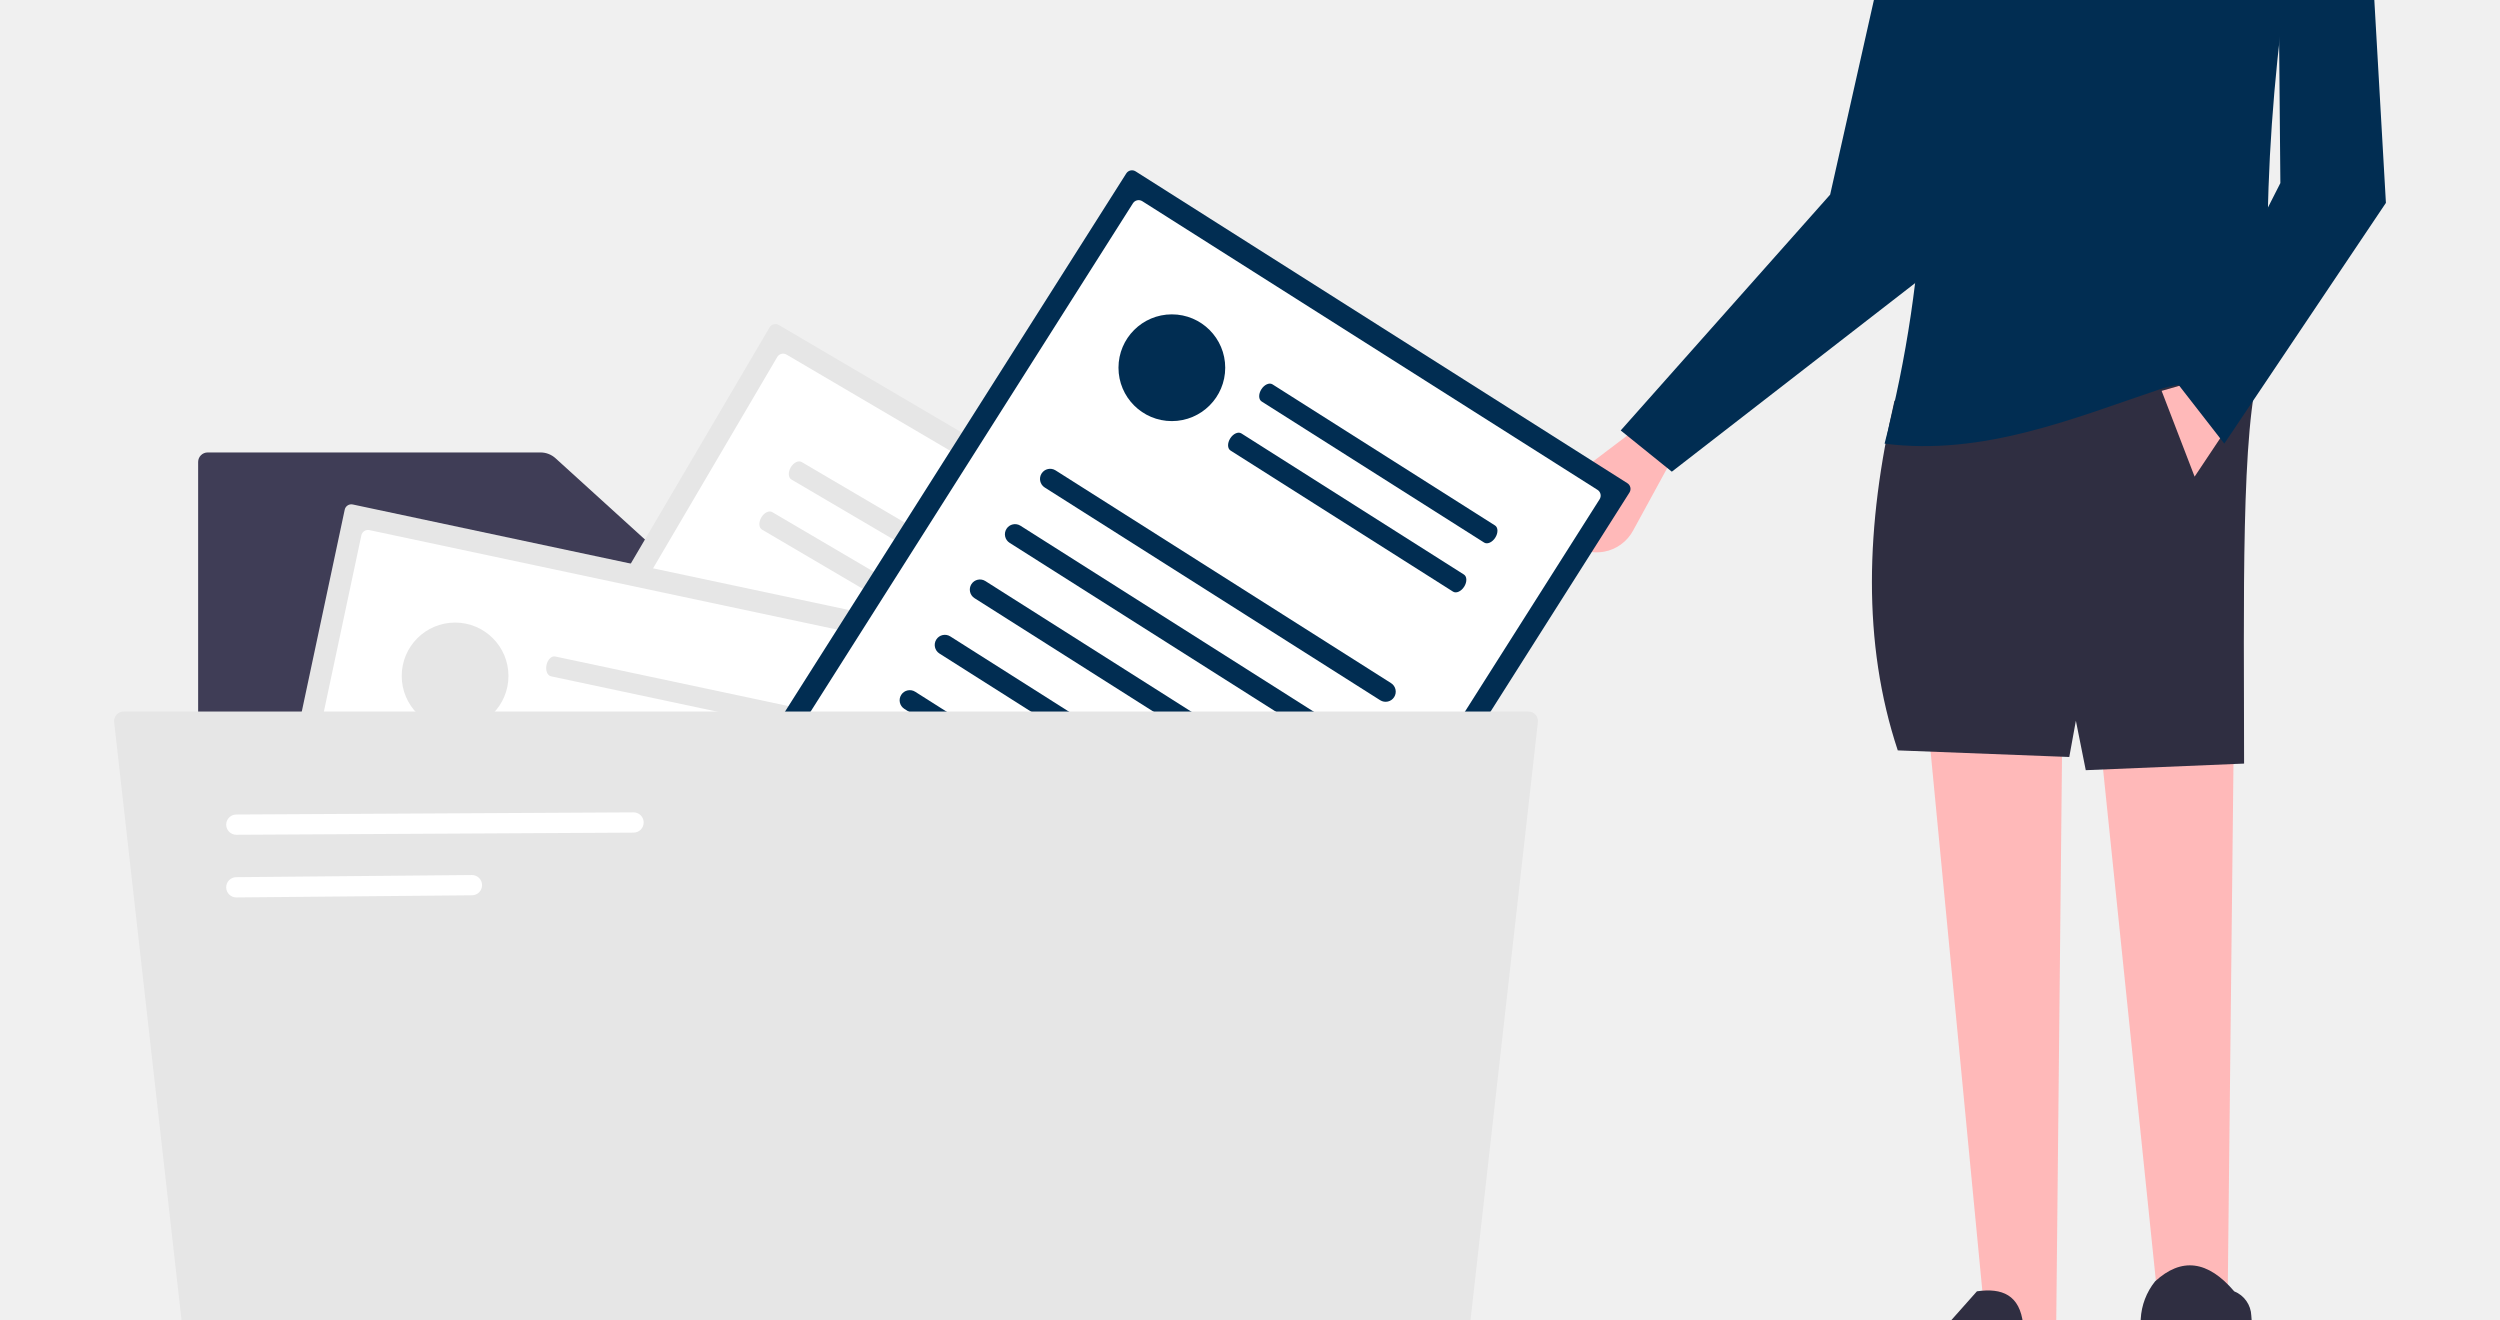
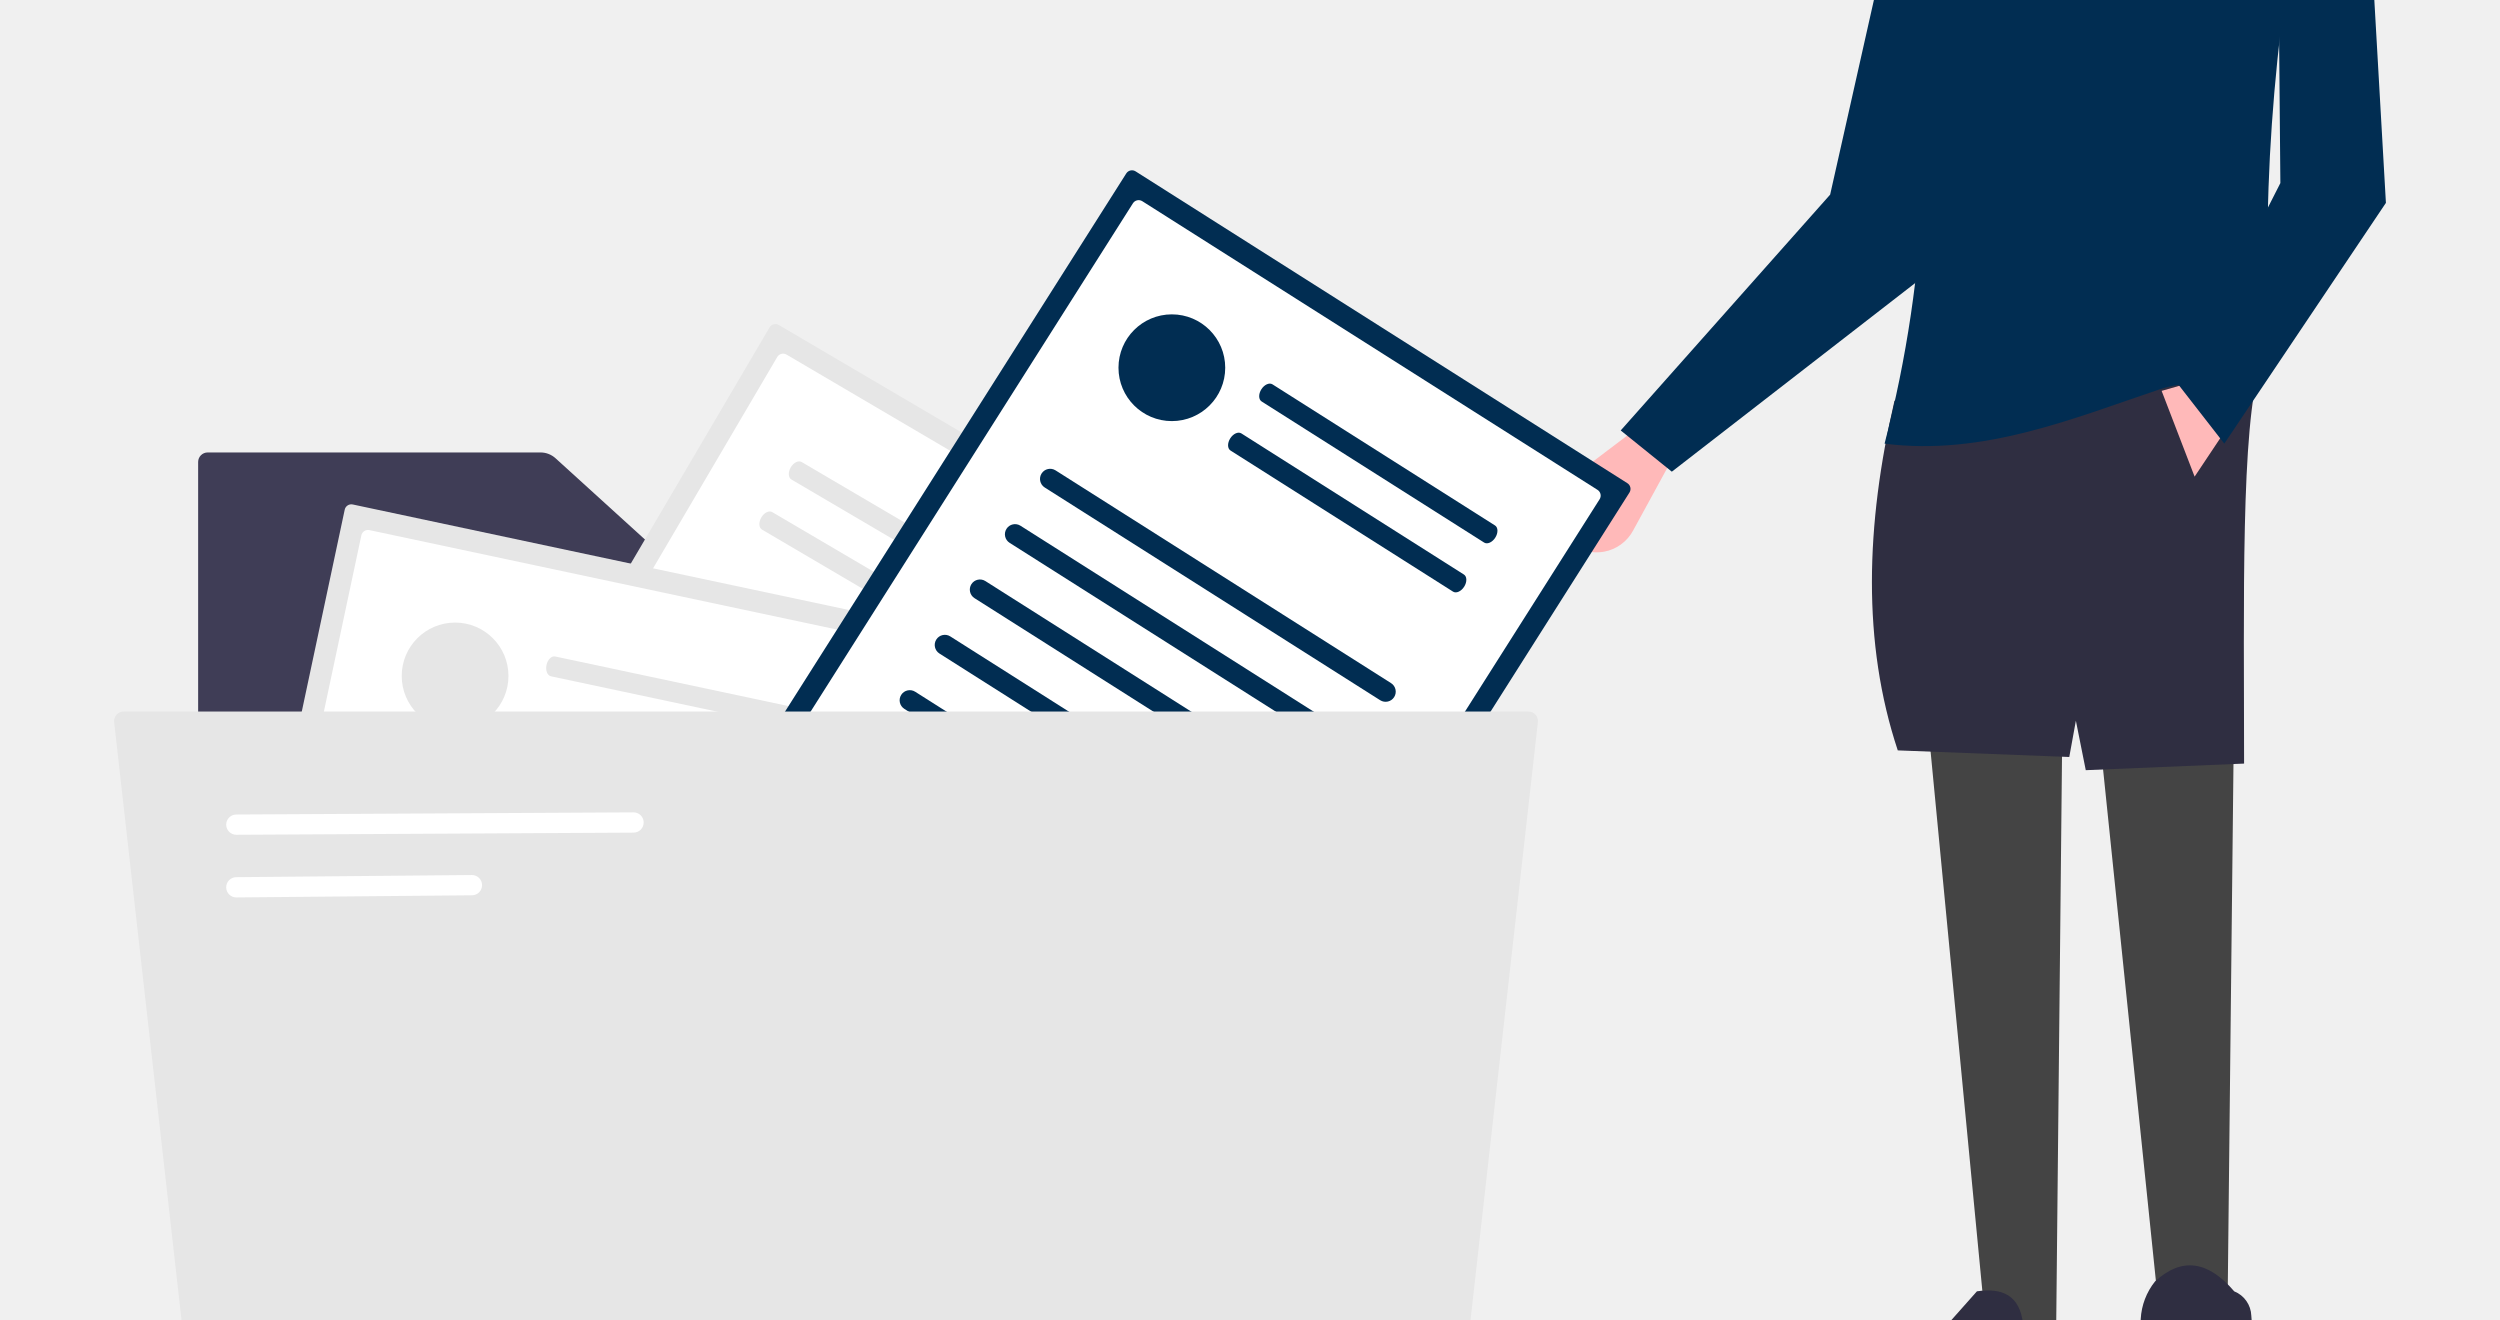
<svg xmlns="http://www.w3.org/2000/svg" id="b422ff3f-53cc-4ffe-bf25-56f303d2d1de" data-name="Layer 1" width="757.964" height="400.094" viewBox="0 200 757.964 300.094">
  <path d="M283.983,439.629a2.895,2.895,0,0,0-2.892,2.892V741.569a2.896,2.896,0,0,0,2.892,2.893h374.946a2.895,2.895,0,0,0,2.892-2.893V490.525a2.895,2.895,0,0,0-2.892-2.893H443.735a8.765,8.765,0,0,1-5.907-2.282l-48.379-43.958a6.77,6.77,0,0,0-4.562-1.763Z" transform="translate(-221.018 -152.4528)" fill="#3f3d56" />
  <path d="M457.147,400.985a2.051,2.051,0,0,0-2.804.728l-111.036,188.949a2.051,2.051,0,0,0,.728,2.804l152.219,89.452a2.051,2.051,0,0,0,2.804-.728l111.036-188.949a2.051,2.051,0,0,0-.728-2.804Z" transform="translate(-221.018 -152.4528)" fill="#e6e6e6" />
  <path d="M459.477,409.956a2.051,2.051,0,0,0-2.804.728L352.279,588.332a2.051,2.051,0,0,0,.728,2.804L493.924,673.945a2.051,2.051,0,0,0,2.804-.728L601.123,495.57a2.051,2.051,0,0,0-.728-2.804Z" transform="translate(-221.018 -152.4528)" fill="#fff" />
  <path d="M432.852,497.712l103.834,61.018a3.072,3.072,0,1,0,3.113-5.298L435.965,492.414a3.072,3.072,0,1,0-3.113,5.298Z" transform="translate(-221.018 -152.4528)" fill="#e6e6e6" />
  <path d="M460.965,447.832l68.886,40.481c.971.57,2.454-.153,3.314-1.616s.77-3.111-.201-3.682l-68.886-40.481c-.971-.57-2.454.153-3.314,1.616S459.994,447.261,460.965,447.832Z" transform="translate(-221.018 -152.4528)" fill="#e6e6e6" />
  <path d="M452.041,463.018l68.886,40.481c.971.57,2.454-.153,3.314-1.616s.77-3.111-.201-3.682l-68.886-40.481c-.971-.57-2.454.153-3.314,1.616S451.07,462.448,452.041,463.018Z" transform="translate(-221.018 -152.4528)" fill="#e6e6e6" />
  <path d="M422.786,514.841,526.62,575.859a3.072,3.072,0,0,0,3.113-5.298L425.9,509.543a3.072,3.072,0,0,0-3.113,5.298Z" transform="translate(-221.018 -152.4528)" fill="#e6e6e6" />
  <path d="M412.72,531.97,516.554,592.988a3.072,3.072,0,0,0,3.113-5.298L415.834,526.672a3.072,3.072,0,1,0-3.113,5.298Z" transform="translate(-221.018 -152.4528)" fill="#e6e6e6" />
  <path d="M402.655,549.099l103.834,61.018a3.072,3.072,0,0,0,3.113-5.298L405.768,543.801a3.072,3.072,0,1,0-3.113,5.298Z" transform="translate(-221.018 -152.4528)" fill="#e6e6e6" />
  <path d="M392.589,566.228l103.834,61.018a3.072,3.072,0,1,0,3.113-5.298L395.702,560.93a3.072,3.072,0,0,0-3.113,5.298Z" transform="translate(-221.018 -152.4528)" fill="#e6e6e6" />
  <path d="M382.523,583.357,486.356,644.375a3.072,3.072,0,0,0,3.113-5.298L385.636,578.059a3.072,3.072,0,1,0-3.113,5.298Z" transform="translate(-221.018 -152.4528)" fill="#e6e6e6" />
  <circle cx="330.361" cy="355.401" r="16.181" fill="#e6e6e6" />
  <path d="M503.889,539.457" transform="translate(-221.018 -152.4528)" fill="#e6e6e6" />
  <path d="M327.962,455.4a2.051,2.051,0,0,0-2.43,1.577L279.939,671.342a2.051,2.051,0,0,0,1.577,2.43l172.693,36.73a2.051,2.051,0,0,0,2.43-1.577l45.593-214.364a2.051,2.051,0,0,0-1.577-2.43Z" transform="translate(-221.018 -152.4528)" fill="#e6e6e6" />
  <path d="M333.009,463.174a2.051,2.051,0,0,0-2.43,1.577L287.713,666.294a2.051,2.051,0,0,0,1.577,2.43L449.162,702.727a2.051,2.051,0,0,0,2.43-1.577l42.866-201.542a2.051,2.051,0,0,0-1.577-2.43Z" transform="translate(-221.018 -152.4528)" fill="#fff" />
  <path d="M453.298,579.902l-117.8-25.055a3.072,3.072,0,1,1,1.278-6.01l117.8,25.055a3.072,3.072,0,1,1-1.278,6.01Z" transform="translate(-221.018 -152.4528)" fill="#e6e6e6" />
  <path d="M466.22,524.122l-78.152-16.622c-1.101-.234-1.708-1.769-1.355-3.429s1.532-2.815,2.633-2.581l78.152,16.622c1.101.234,1.708,1.769,1.355,3.429S467.321,524.356,466.22,524.122Z" transform="translate(-221.018 -152.4528)" fill="#e6e6e6" />
  <path d="M462.555,541.351l-78.152-16.622c-1.101-.234-1.708-1.769-1.355-3.429s1.532-2.815,2.633-2.581l78.152,16.622c1.101.234,1.708,1.769,1.355,3.429S463.656,541.585,462.555,541.351Z" transform="translate(-221.018 -152.4528)" fill="#e6e6e6" />
  <path d="M449.165,599.335l-117.8-25.055a3.072,3.072,0,0,1,1.278-6.01l117.8,25.055a3.072,3.072,0,1,1-1.278,6.01Z" transform="translate(-221.018 -152.4528)" fill="#e6e6e6" />
  <path d="M445.032,618.768l-117.8-25.055a3.072,3.072,0,0,1,1.278-6.01l117.8,25.055a3.072,3.072,0,1,1-1.278,6.01Z" transform="translate(-221.018 -152.4528)" fill="#e6e6e6" />
  <path d="M440.899,638.201l-117.8-25.055a3.072,3.072,0,1,1,1.278-6.01l117.8,25.055a3.072,3.072,0,0,1-1.278,6.01Z" transform="translate(-221.018 -152.4528)" fill="#e6e6e6" />
  <path d="M436.766,657.634l-117.8-25.055a3.072,3.072,0,1,1,1.278-6.01l117.8,25.055a3.072,3.072,0,1,1-1.278,6.01Z" transform="translate(-221.018 -152.4528)" fill="#e6e6e6" />
  <path d="M432.632,677.067l-117.8-25.055a3.072,3.072,0,0,1,1.278-6.01l117.8,25.055a3.072,3.072,0,1,1-1.278,6.01Z" transform="translate(-221.018 -152.4528)" fill="#e6e6e6" />
  <circle cx="137.976" cy="354.936" r="16.181" fill="#e6e6e6" />
  <path d="M372.706,562.761" transform="translate(-221.018 -152.4528)" fill="#e6e6e6" />
  <path d="M696.852,466.869l0,0a12.585,12.585,0,0,0,19.268-3.499l13.273-24.318-10.038-8.321-21.882,16.578A12.585,12.585,0,0,0,696.852,466.869Z" transform="translate(-221.018 -152.4528)" fill="#ffb9b9" />
  <path d="M712.393,432.961l15.5,12.5,84.5-65.5-5-114v0a46.039,46.039,0,0,0-17.023,31.103l-14.477,64.397Z" transform="translate(-221.018 -152.4528)" fill="#012D52" />
-   <polygon points="654.375 545.508 675.375 545.508 677.375 361.508 635.375 361.508 654.375 545.508" fill="#ffb9b9" />
-   <polygon points="602.375 555.508 623.375 555.508 625.375 359.508 583.375 357.508 602.375 555.508" fill="#ffb9b9" />
+   <polygon points="654.375 545.508 675.375 545.508 677.375 361.508 635.375 361.508 654.375 545.508" fill="#444" />
+   <polygon points="602.375 555.508 623.375 555.508 625.375 359.508 583.375 357.508 602.375 555.508" fill="#444" />
  <path d="M796.393,529.961l52,2,2-11,3,15,48-2c-.008-48.636-1.046-102.377,5-121l-111,11C786.651,461.643,785.574,497.342,796.393,529.961Z" transform="translate(-221.018 -152.4528)" fill="#2f2e41" />
  <path d="M887.486,745.961h0c11.225,0,20.025,4.358,19.003-6.82l-2.907-37.798a8.263,8.263,0,0,0-5.189-7.382h0q-12-14.067-24-3h0a19.915,19.915,0,0,0-4.337,11.394l-1.628,37.54C867.866,750.806,876.561,745.961,887.486,745.961Z" transform="translate(-221.018 -152.4528)" fill="#2f2e41" />
  <path d="M784.977,746.491l53.372-1.413a9.047,9.047,0,0,0,7.799-9.235l1.006-26.081a4.937,4.937,0,0,0-4.552-5.17l-8.207-.631c-.973-8.93-6.41-11.096-14-10l-24,27-15.815,4.428a10.802,10.802,0,0,0-7.77,12.005v0A10.802,10.802,0,0,0,784.977,746.491Z" transform="translate(-221.018 -152.4528)" fill="#2f2e41" />
  <circle cx="625.375" cy="44.508" r="31" fill="#ffb9b9" />
  <path d="M830.393,251.961l53-15c-11.853-4.611-16.429-12.654-14-24h-35C838.893,230.054,838.911,244.002,830.393,251.961Z" transform="translate(-221.018 -152.4528)" fill="#ffb9b9" />
  <path d="M792.393,436.961c29.911,3.823,57.469-7.759,83.5-16.5,11.752-3.946,23.59.173,34.5-6.5-4.718-46.467-.137-98.808,9.884-154.586a13.217,13.217,0,0,0-8.986-14.946l-32.897-10.467-29,10-15,3-30.888,20.87a11.292,11.292,0,0,0-4.808,11.28A370.22,370.22,0,0,1,792.393,436.961Z" transform="translate(-221.018 -152.4528)" fill="#012D52" />
  <polygon points="655.375 268.508 665.375 294.508 675.375 279.508 662.375 266.508 655.375 268.508" fill="#ffb9b9" />
  <path d="M816.646,185.908c12.053-7.736,24.073-10.284,36.063-8.107a27.082,27.082,0,0,1,21.26,33.37q-.037.145-.075.291l1.792-3.368a45.236,45.236,0,0,0,4.606-29.157v0A32.092,32.092,0,0,0,847.357,152.481l-6.745.281a32.332,32.332,0,0,0-30.814,28.977v0A4.443,4.443,0,0,0,816.646,185.908Z" transform="translate(-221.018 -152.4528)" fill="#2f2e41" />
  <path d="M881.393,418.961l14,18,49-73-4.238-74.163a56.096,56.096,0,0,0-28.762-45.837l0,0,1,114Z" transform="translate(-221.018 -152.4528)" fill="#012D52" />
  <path d="M565.312,354.404a2.051,2.051,0,0,0-2.827.633L445.121,540.121a2.051,2.051,0,0,0,.633,2.827L594.859,637.498a2.051,2.051,0,0,0,2.827-.633L715.05,451.78a2.051,2.051,0,0,0-.633-2.827Z" transform="translate(-221.018 -152.4528)" fill="#012D52" />
  <path d="M567.337,363.449a2.051,2.051,0,0,0-2.827.633L454.166,538.096a2.051,2.051,0,0,0,.633,2.827l138.035,87.53a2.051,2.051,0,0,0,2.827-.633L706.005,453.805a2.051,2.051,0,0,0-.633-2.827Z" transform="translate(-221.018 -152.4528)" fill="#fff" />
  <path d="M639.469,514.75,537.759,450.254a3.072,3.072,0,0,1,3.291-5.189L642.759,509.56a3.072,3.072,0,1,1-3.291,5.189Z" transform="translate(-221.018 -152.4528)" fill="#012D52" />
  <path d="M670.999,466.957l-67.478-42.788c-.951-.603-.985-2.253-.076-3.686s2.416-2.106,3.367-1.503l67.478,42.788c.951.603.985,2.253.076,3.686S671.95,467.559,670.999,466.957Z" transform="translate(-221.018 -152.4528)" fill="#012D52" />
  <path d="M661.566,481.832l-67.478-42.788c-.951-.603-.985-2.253-.076-3.686s2.416-2.106,3.367-1.503l67.478,42.788c.951.603.985,2.253.076,3.686S662.517,482.435,661.566,481.832Z" transform="translate(-221.018 -152.4528)" fill="#012D52" />
  <path d="M628.829,531.528,527.119,467.033a3.072,3.072,0,0,1,3.291-5.189l101.71,64.496a3.072,3.072,0,0,1-3.291,5.189Z" transform="translate(-221.018 -152.4528)" fill="#012D52" />
  <path d="M618.189,548.307,516.479,483.811a3.072,3.072,0,0,1,3.291-5.189L621.48,543.118a3.072,3.072,0,1,1-3.291,5.189Z" transform="translate(-221.018 -152.4528)" fill="#012D52" />
  <path d="M607.55,565.086,505.84,500.59a3.072,3.072,0,1,1,3.291-5.189l101.71,64.496a3.072,3.072,0,0,1-3.291,5.189Z" transform="translate(-221.018 -152.4528)" fill="#012D52" />
  <path d="M596.91,581.864,495.2,517.369a3.072,3.072,0,0,1,3.291-5.189l101.71,64.496a3.072,3.072,0,0,1-3.291,5.189Z" transform="translate(-221.018 -152.4528)" fill="#012D52" />
  <path d="M586.271,598.643,484.561,534.147a3.072,3.072,0,1,1,3.291-5.189l101.71,64.496a3.072,3.072,0,1,1-3.291,5.189Z" transform="translate(-221.018 -152.4528)" fill="#012D52" />
  <circle cx="355.288" cy="261.49" r="16.181" fill="#012D52" />
  <path d="M569.884,470.625" transform="translate(-221.018 -152.4528)" fill="#e6e6e6" />
  <path d="M258.499,518.175a2.892,2.892,0,0,0-2.874,3.216l25.071,222.502a2.89,2.89,0,0,0,2.874,2.568H659.342a2.89,2.89,0,0,0,2.874-2.568l25.07-222.502a2.893,2.893,0,0,0-.717-2.251,2.859,2.859,0,0,0-2.156-.965Z" transform="translate(-221.018 -152.4528)" fill="#e6e6e6" />
  <path d="M292.685,555.545l120.433-.652a3.072,3.072,0,0,0-.033-6.145l-120.433.652a3.072,3.072,0,0,0,.033,6.145Z" transform="translate(-221.018 -152.4528)" fill="#fff" />
  <path d="M292.685,574.545l71.433-.652a3.072,3.072,0,0,0-.033-6.145l-71.433.652a3.072,3.072,0,0,0,.033,6.145Z" transform="translate(-221.018 -152.4528)" fill="#fff" />
  <polygon points="757.569 595.094 0 595.094 0 592.913 757.964 592.913 757.569 595.094" fill="#3f3d56" />
</svg>
